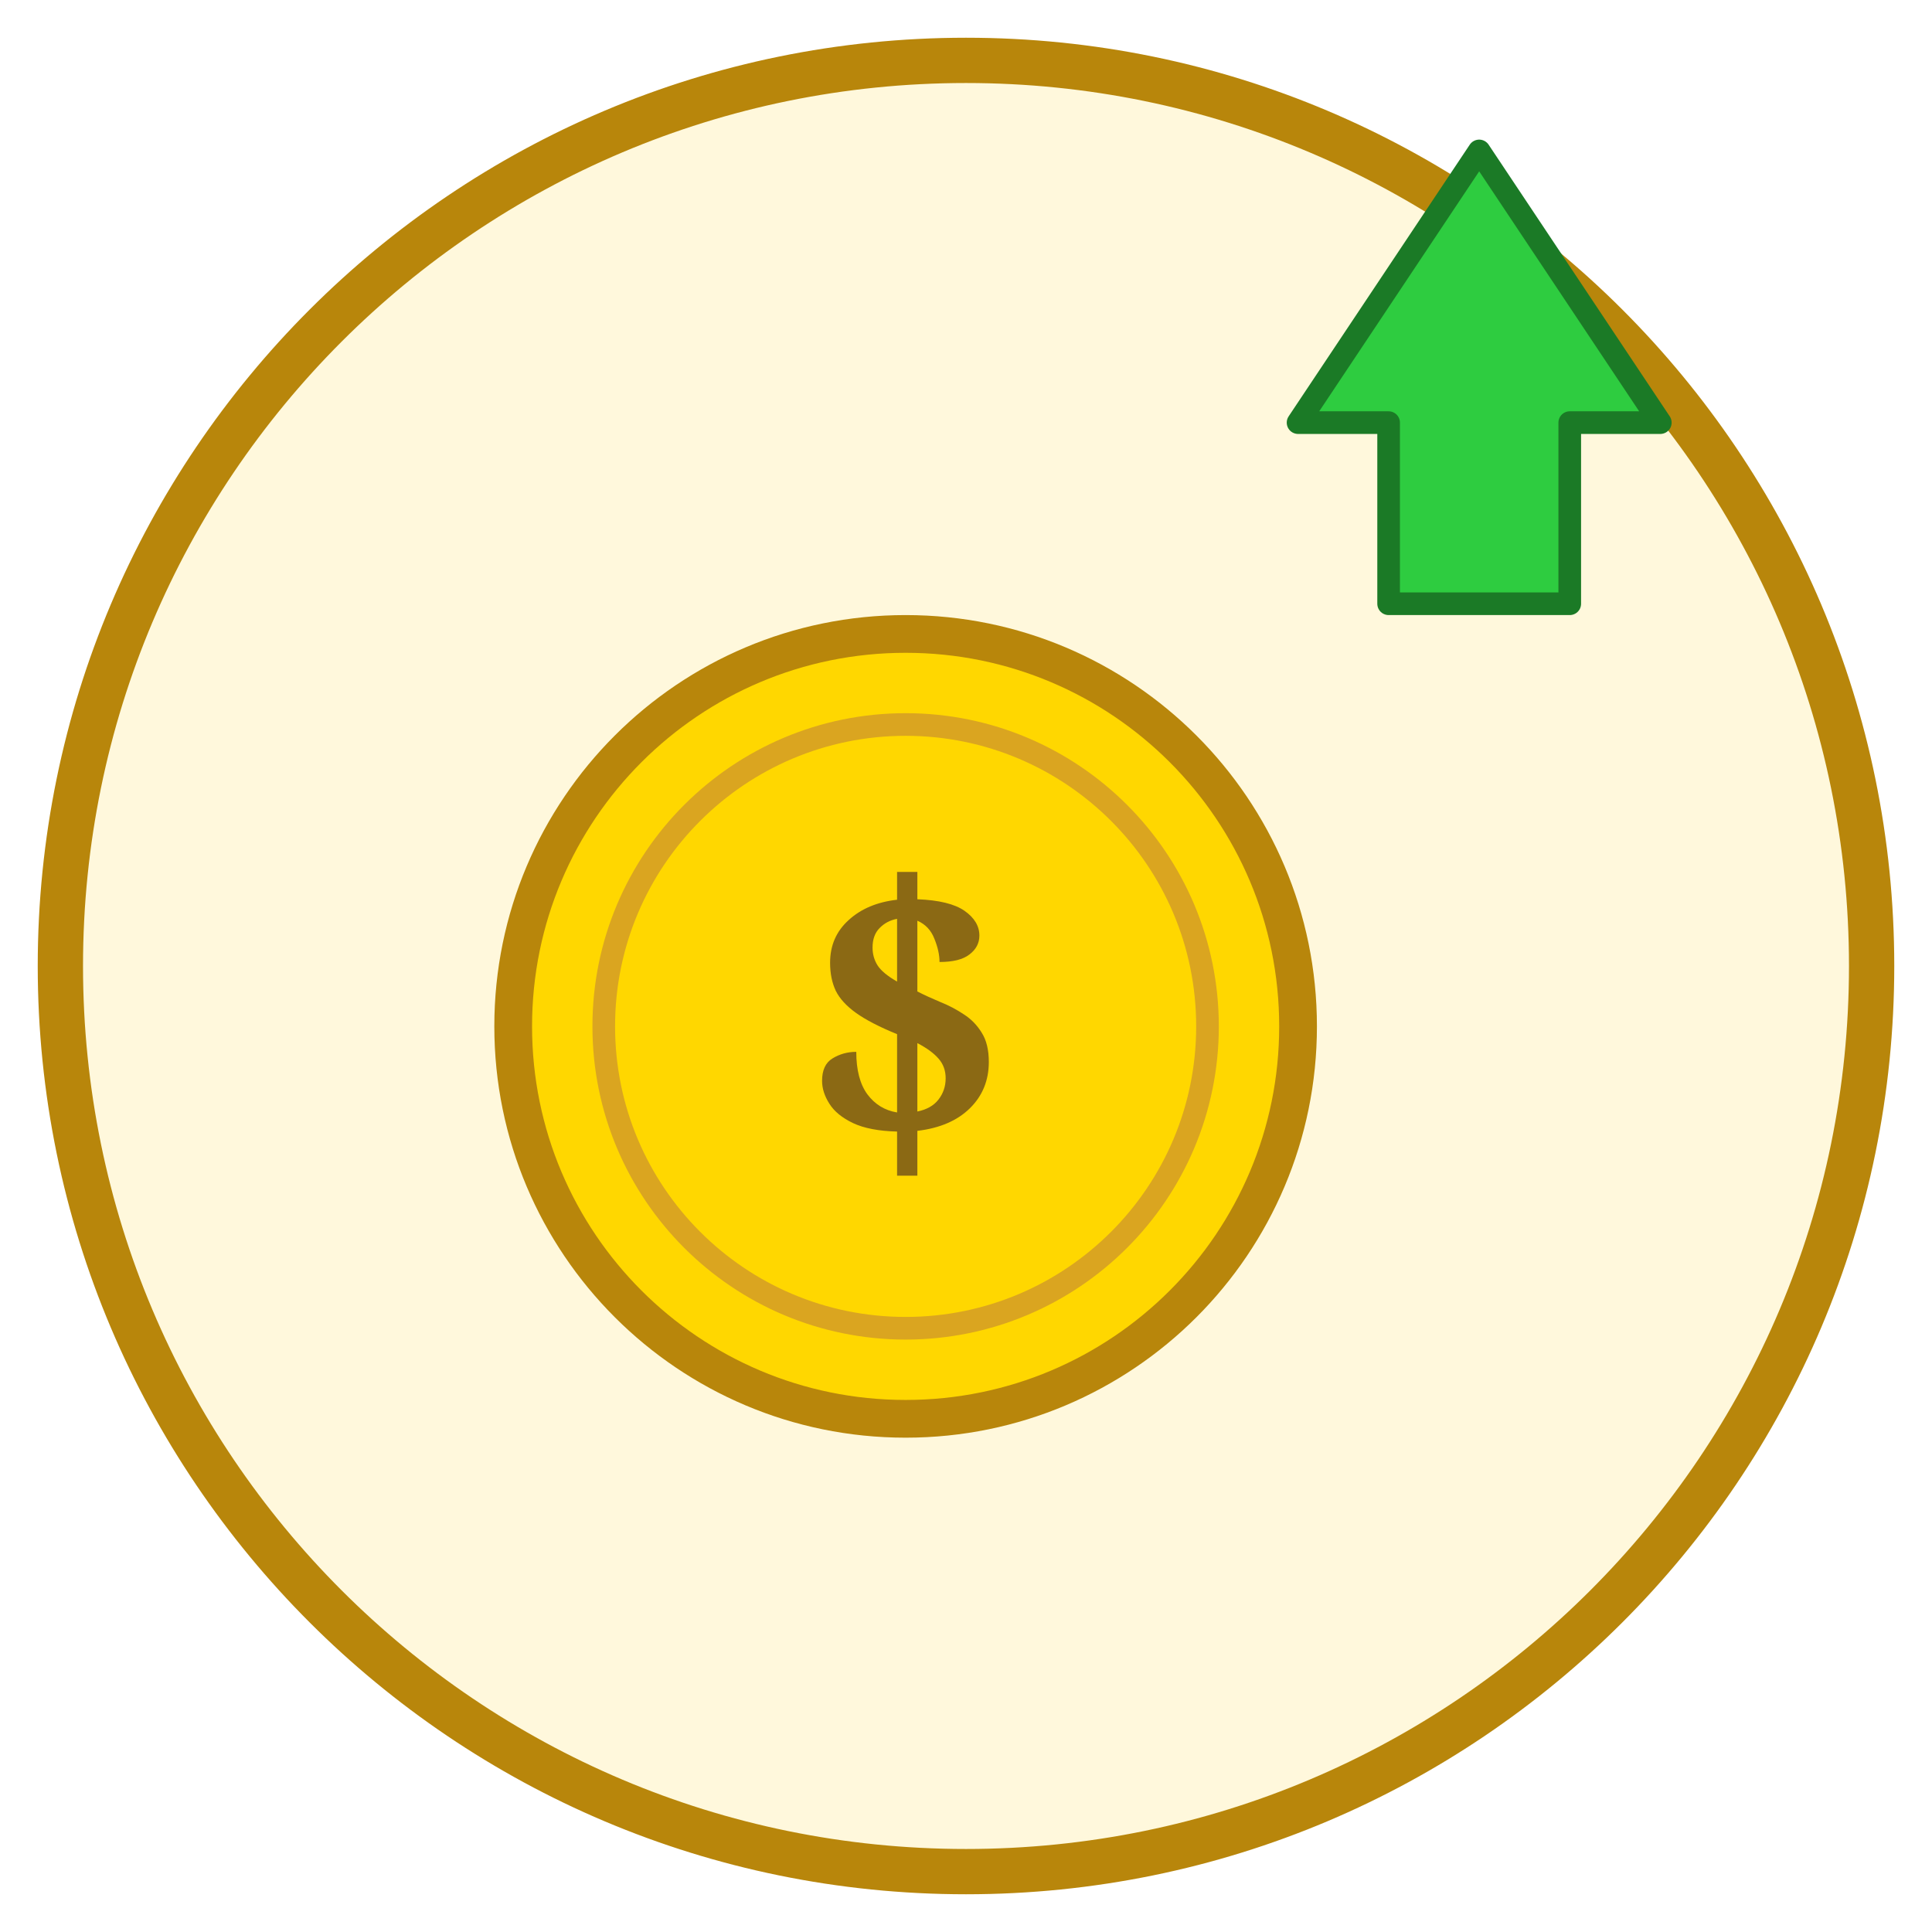
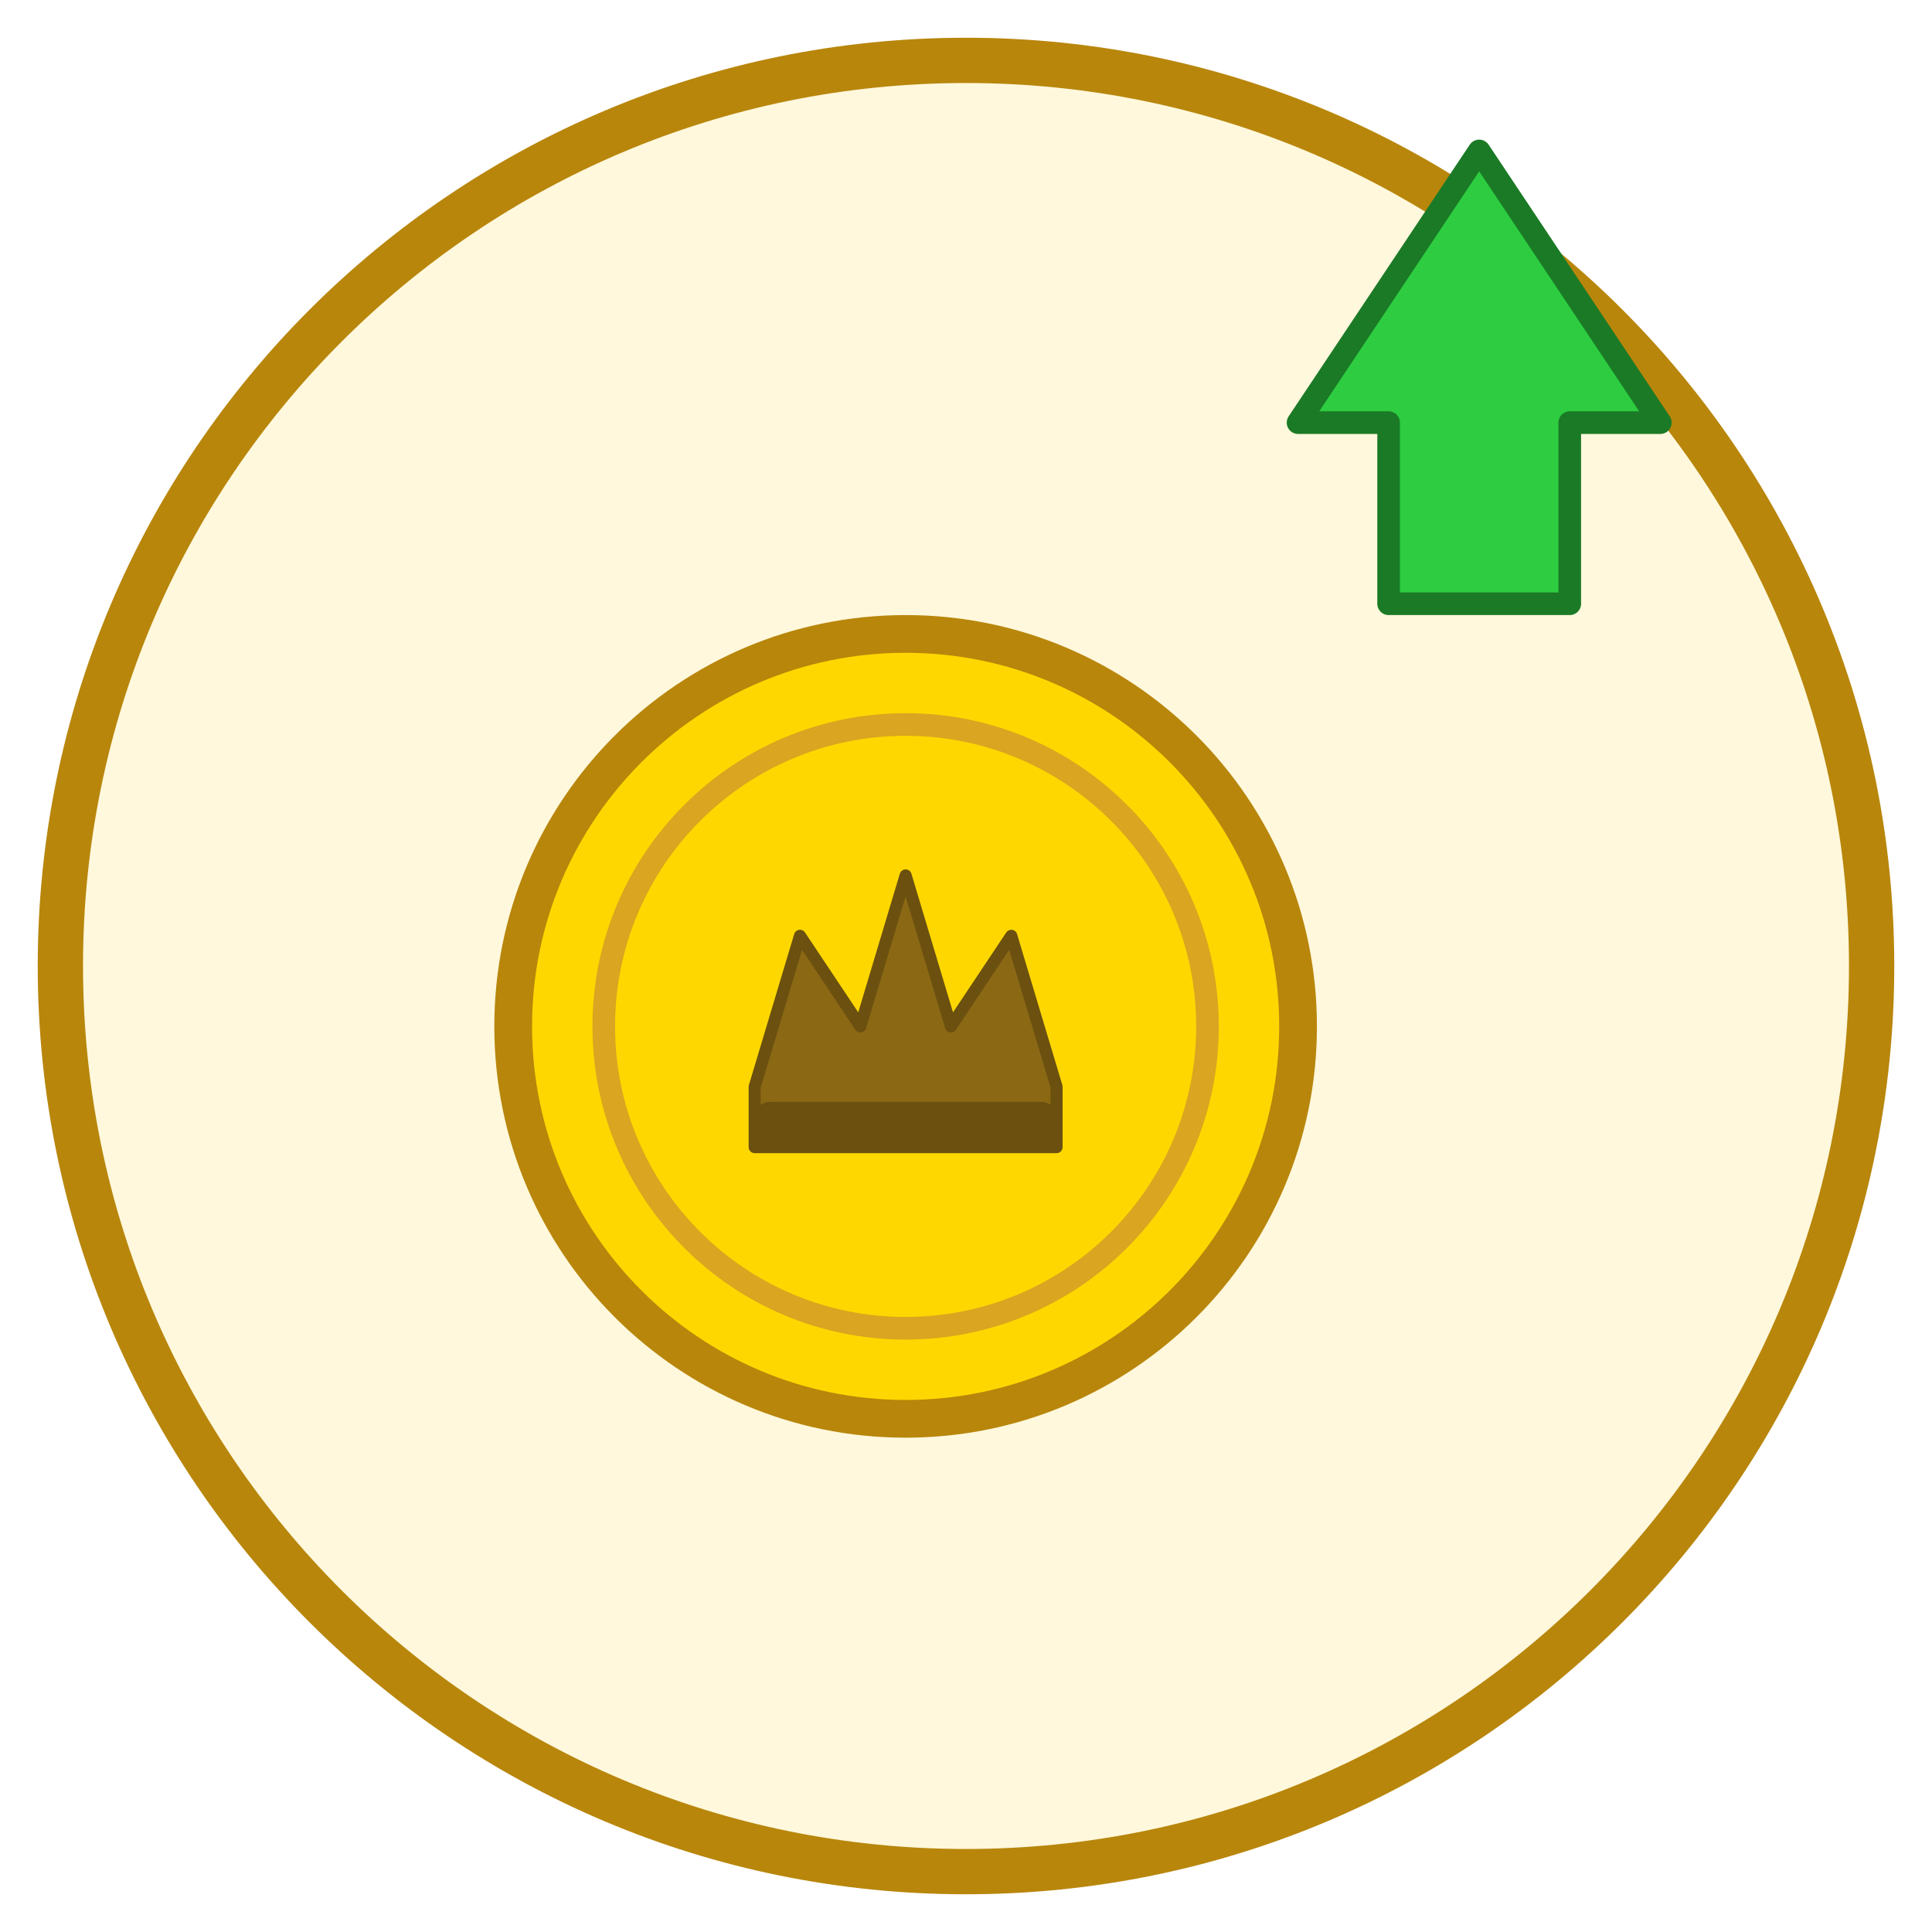
<svg xmlns="http://www.w3.org/2000/svg" viewBox="0 0 128 128" width="128" height="128">
  <circle cx="64" cy="64" r="60" fill="#FFF8DC" stroke="#B8860B" stroke-width="3" />
  <circle cx="60" cy="68" r="26" fill="#FFD700" stroke="#B8860B" stroke-width="2.5" />
  <circle cx="60" cy="68" r="20" fill="none" stroke="#DAA520" stroke-width="1.5" />
-   <text x="60" y="76" text-anchor="middle" font-size="24" font-weight="bold" fill="#8B6914" font-family="serif">$</text>
+   <path d="M50,76 L50,72 L53,62 L57,68 L60,58 L63,68 L67,62 L70,72 L70,76 Z" fill="#8B6914" stroke="#6B5010" stroke-width="0.8" stroke-linejoin="round" />
+   <rect x="50" y="73" width="20" height="3" rx="1" fill="#6B5010" />
  <g transform="translate(98, 28)">
    <polygon points="0,-18 12,0 6,0 6,12 -6,12 -6,0 -12,0" fill="#2ECC40" stroke="#1B7A26" stroke-width="1.5" stroke-linejoin="round" />
  </g>
</svg>
